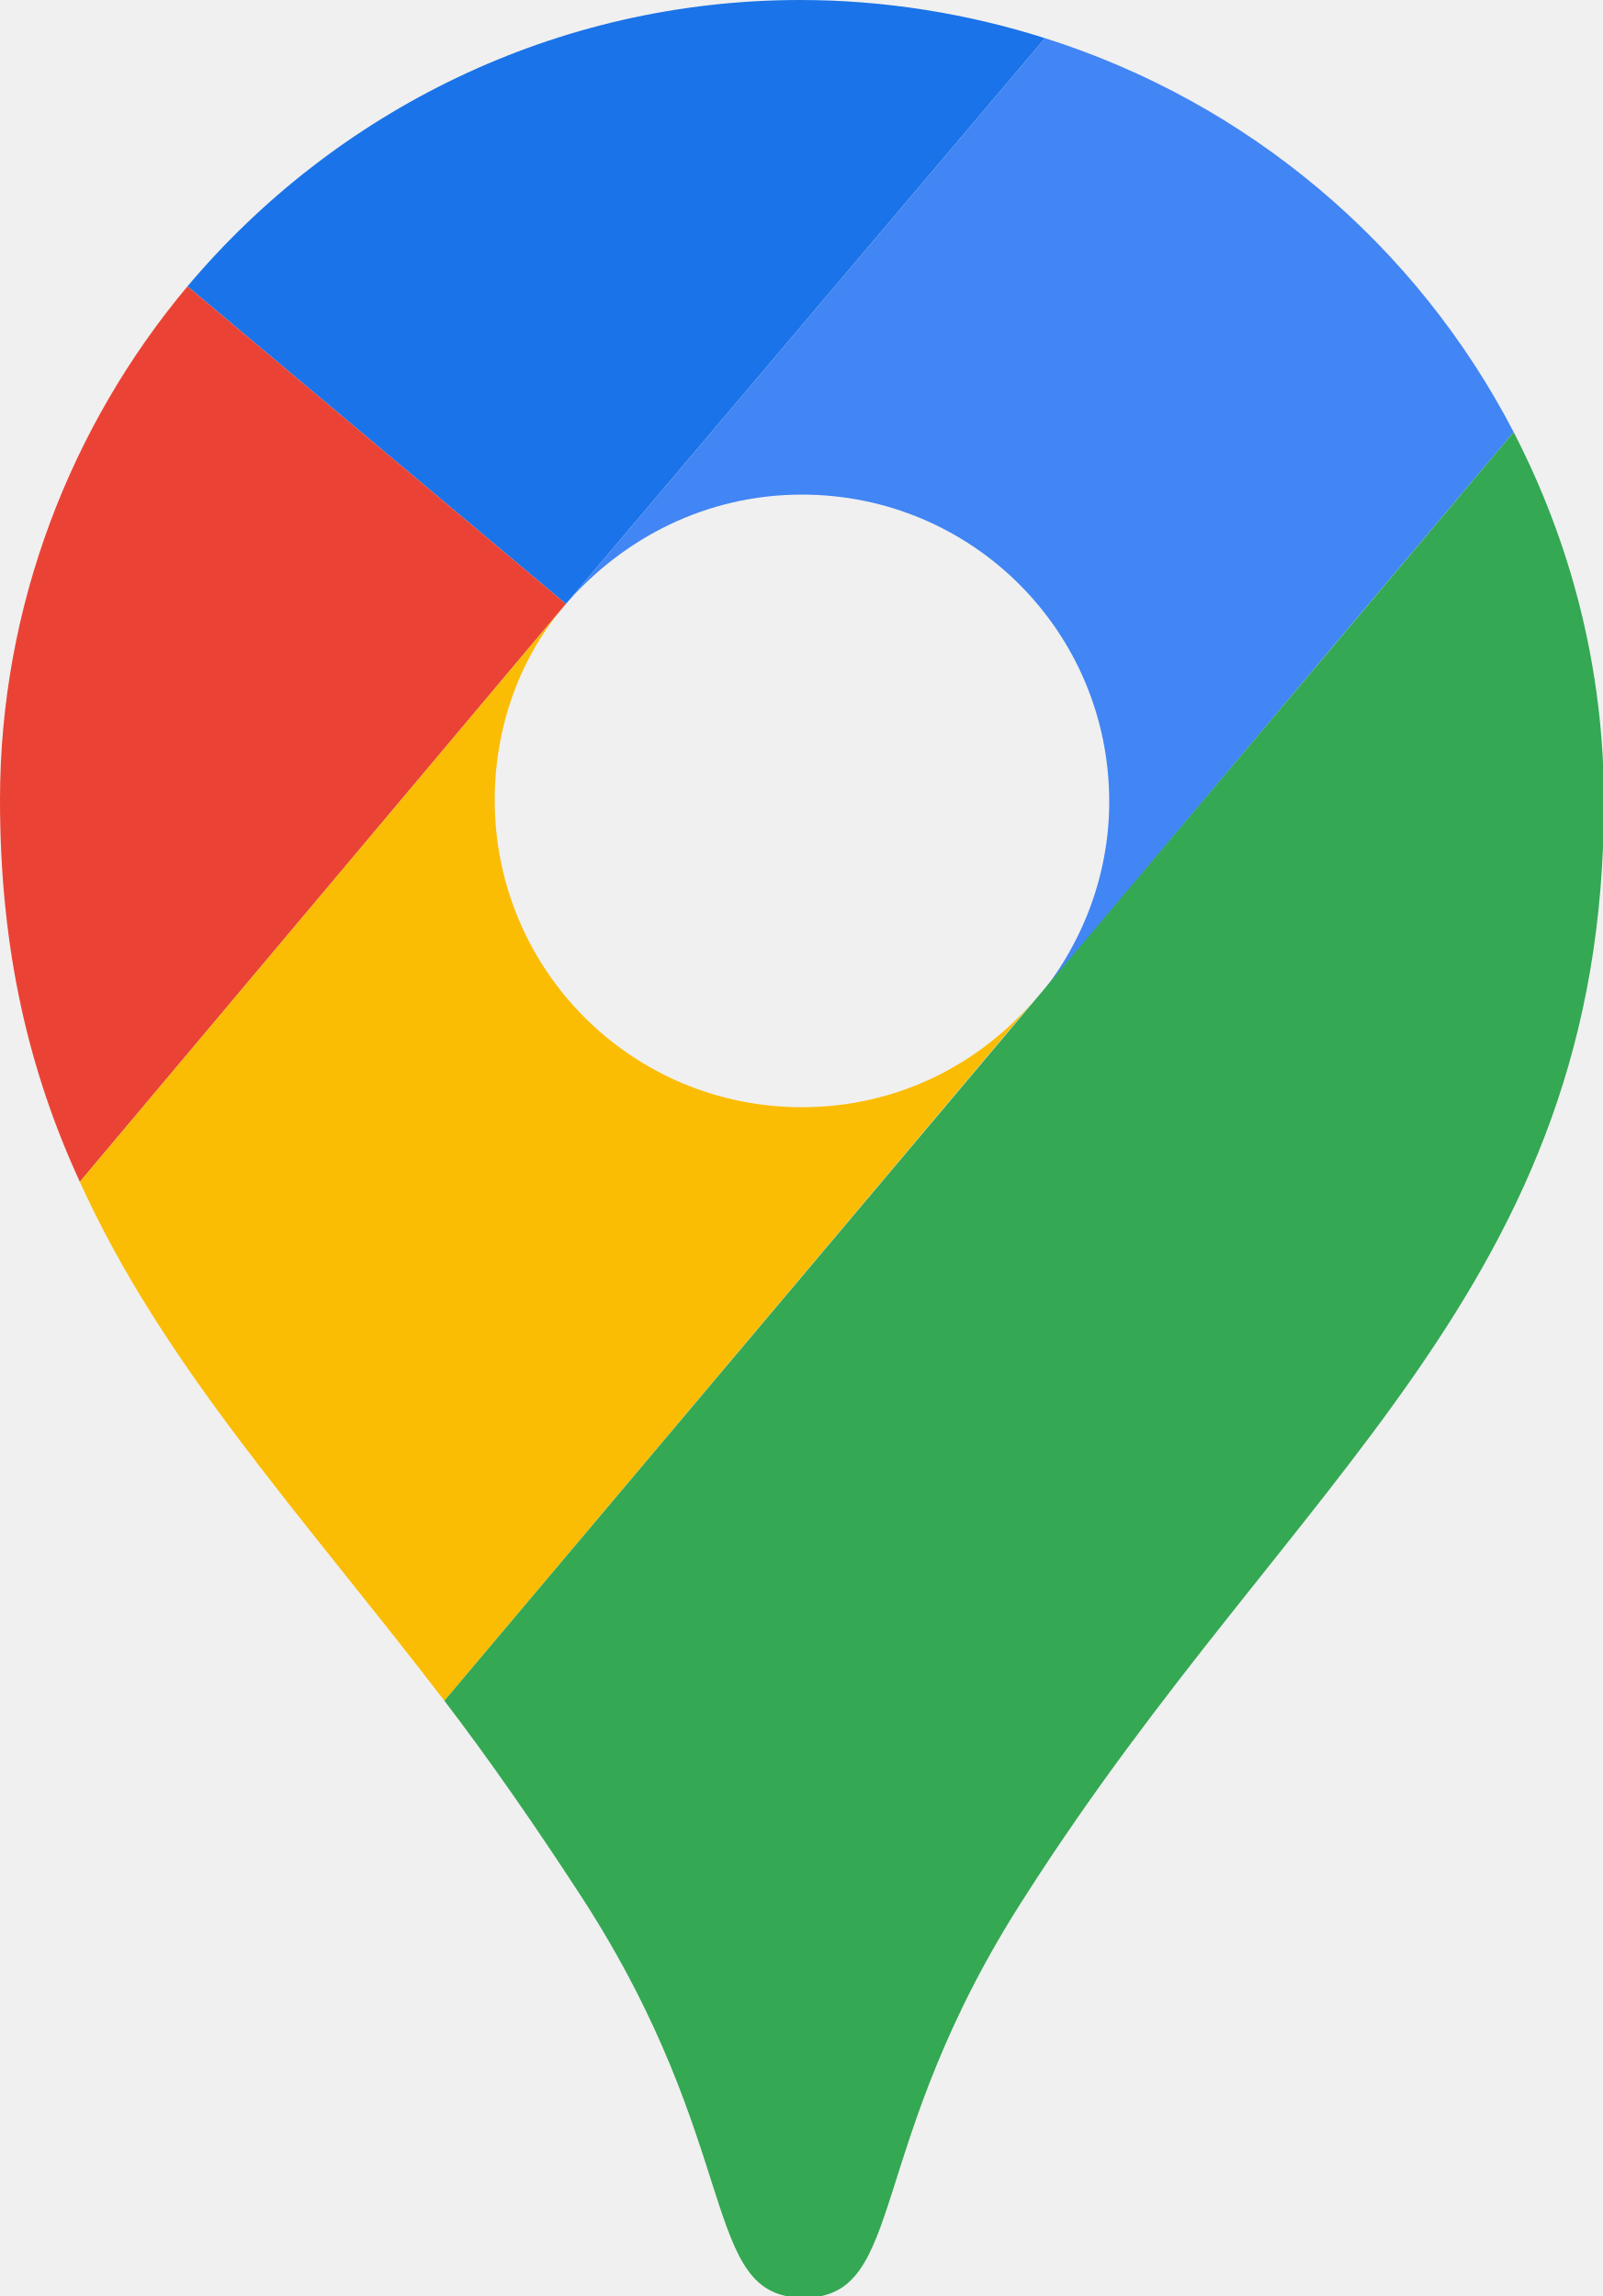
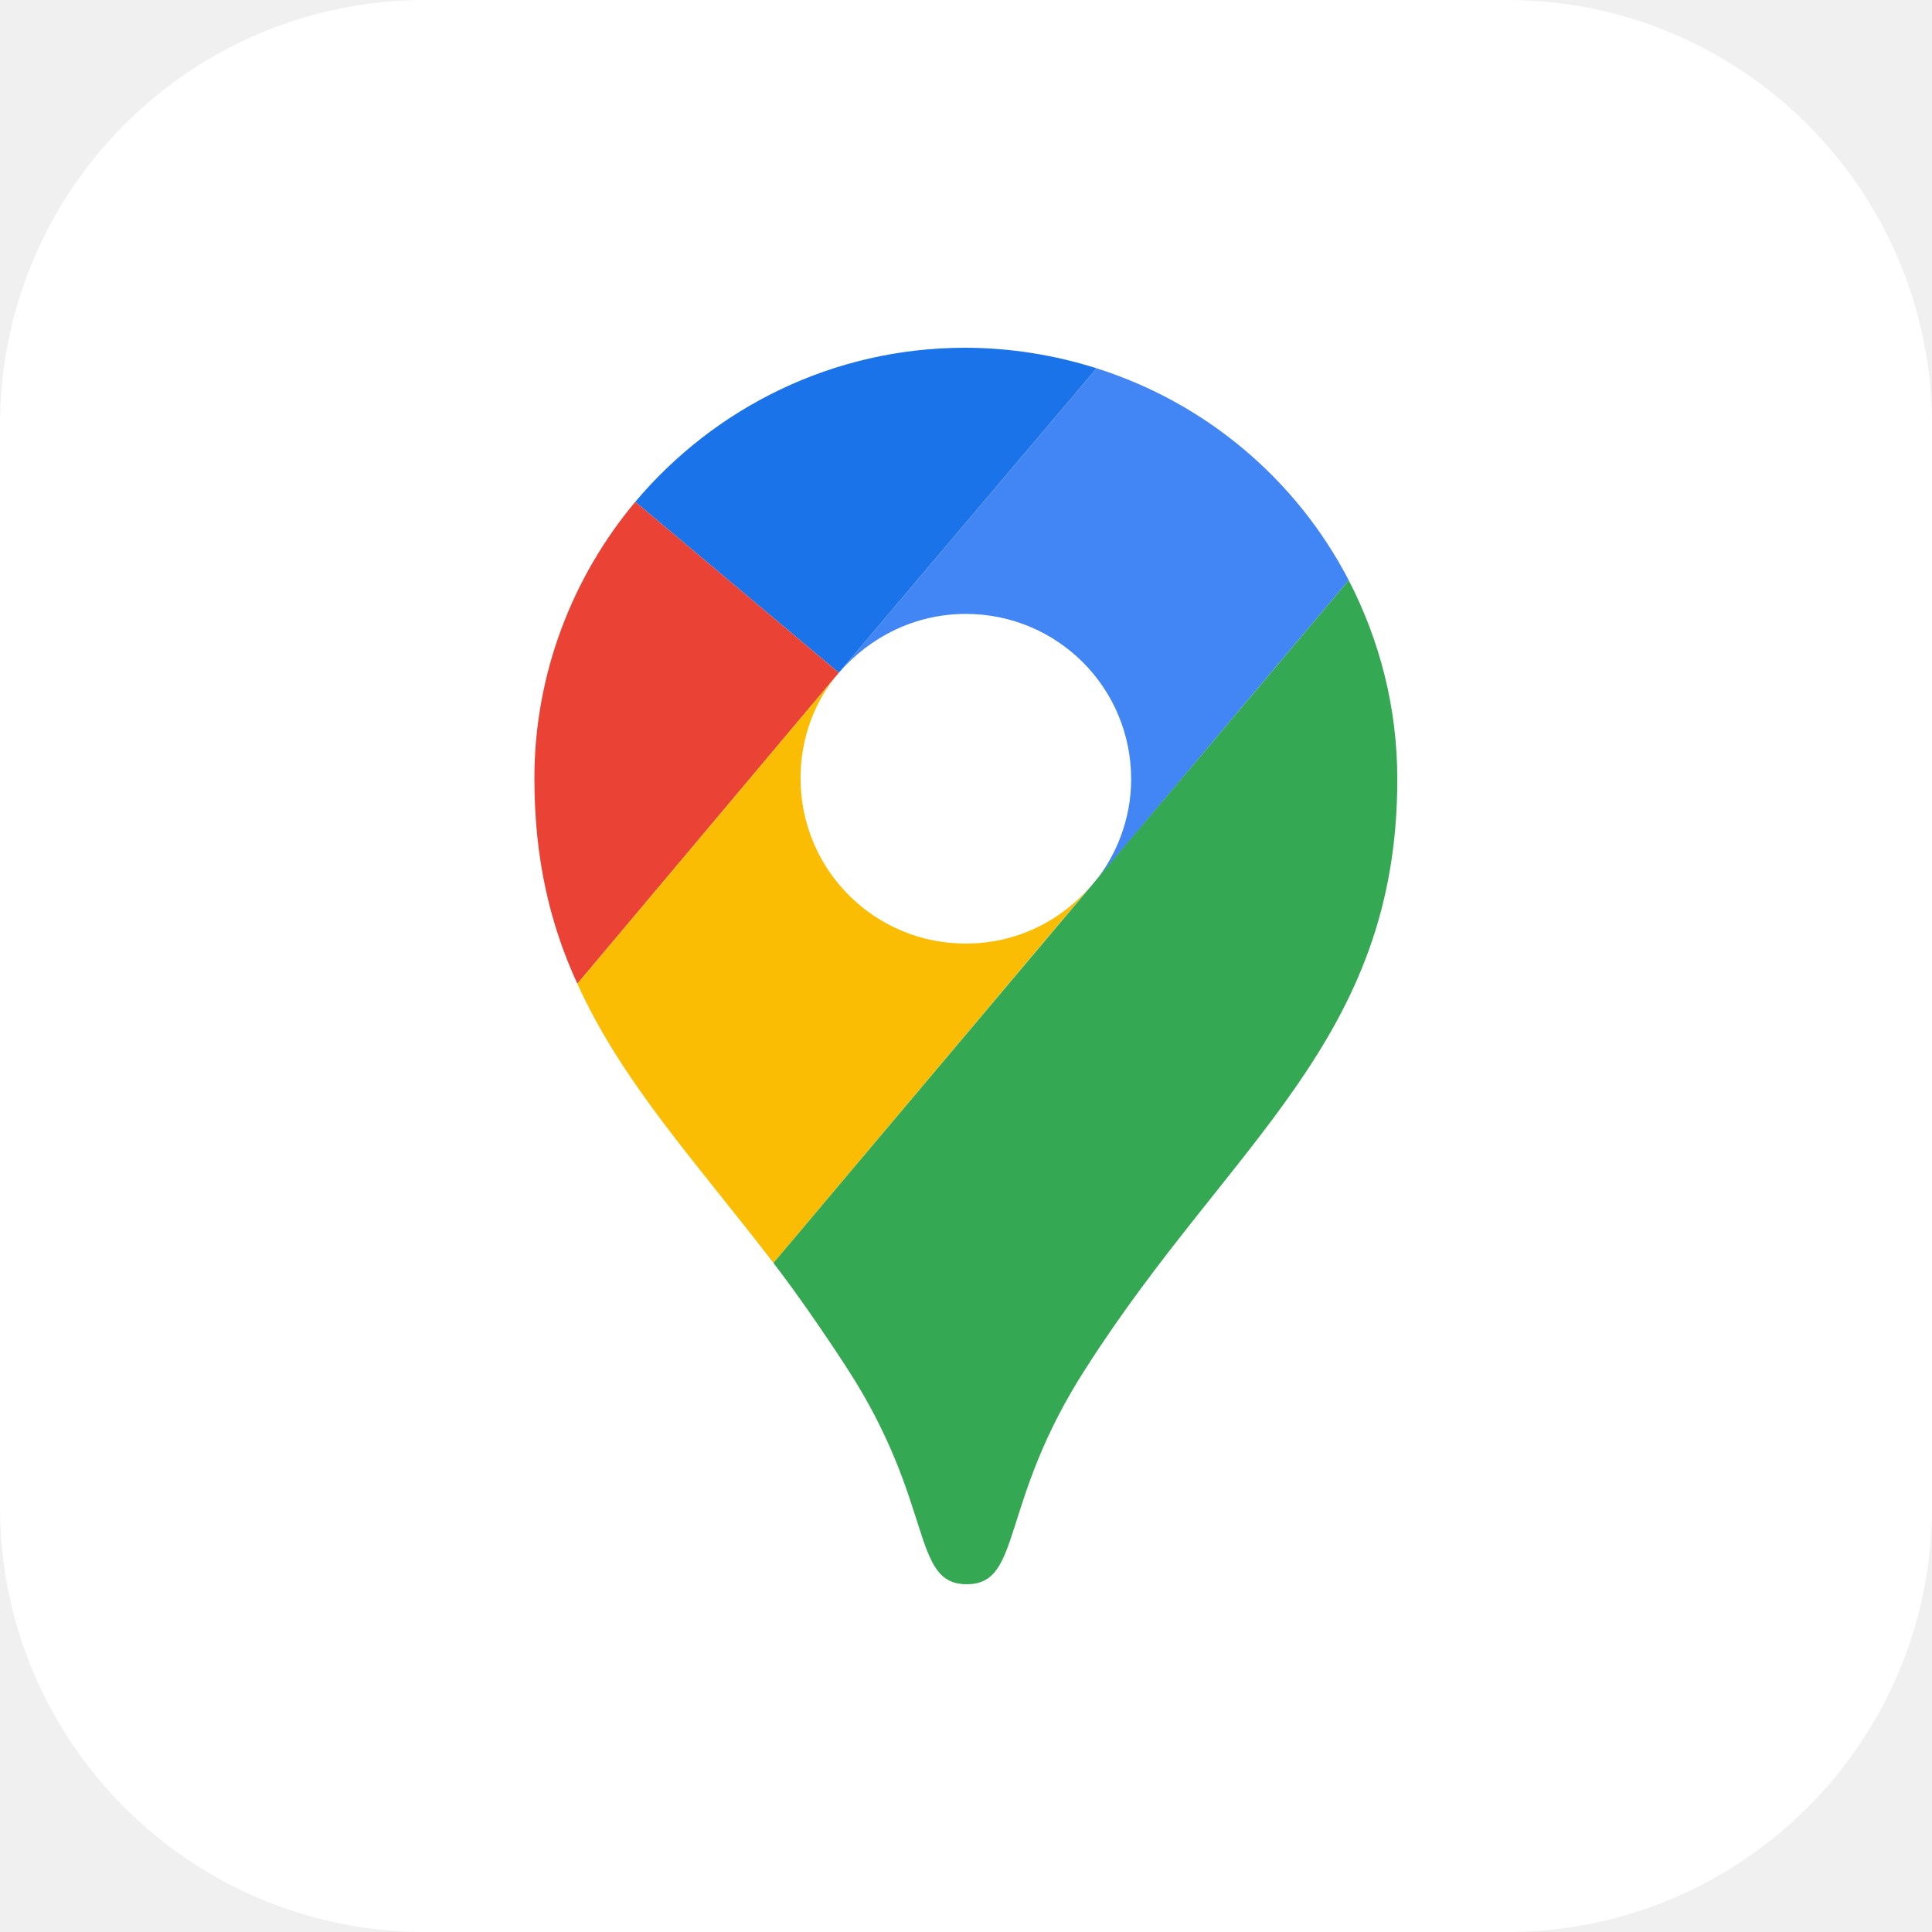
- <svg xmlns="http://www.w3.org/2000/svg" viewBox="0 0 92.3 132.3">
-   <path fill="#1a73e8" d="M60.2 2.2C55.8.8 51 0 46.1 0 32 0 19.3 6.4 10.8 16.5l21.8 18.3L60.2 2.2z" />
-   <path fill="#ea4335" d="M10.8 16.5C4.1 24.5 0 34.9 0 46.1c0 8.7 1.7 15.7 4.6 22l28-33.3-21.8-18.3z" />
-   <path fill="#4285f4" d="M46.2 28.5c9.8 0 17.7 7.9 17.7 17.7 0 4.3-1.6 8.3-4.2 11.4 0 0 13.9-16.6 27.5-32.7-5.6-10.8-15.3-19-27-22.7L32.6 34.8c3.3-3.8 8.1-6.3 13.6-6.3" />
-   <path fill="#fbbc04" d="M46.2 63.8c-9.8 0-17.7-7.9-17.7-17.7 0-4.3 1.5-8.3 4.1-11.3l-28 33.3c4.8 10.6 12.8 19.2 21 29.9l34.1-40.5c-3.3 3.9-8.1 6.3-13.5 6.3" />
-   <path fill="#34a853" d="M59.1 109.2c15.4-24.1 33.3-35 33.3-63 0-7.7-1.9-14.9-5.2-21.3L25.6 98c2.6 3.4 5.3 7.3 7.9 11.3 9.4 14.5 6.8 23.1 12.8 23.1s3.4-8.7 12.8-23.2" />
+ <svg xmlns="http://www.w3.org/2000/svg" viewBox="0 0 100 100">
+   <rect width="100" height="100" rx="22" fill="#ffffff" />
+   <g transform="translate(27.66,18.00) scale(0.48338)">
+     <path fill="#1a73e8" d="M60.2 2.2C55.8.8 51 0 46.1 0 32 0 19.3 6.4 10.8 16.5l21.8 18.3L60.2 2.2z" />
+     <path fill="#ea4335" d="M10.8 16.5C4.1 24.5 0 34.9 0 46.1c0 8.7 1.7 15.7 4.6 22l28-33.3-21.8-18.3z" />
+     <path fill="#4285f4" d="M46.2 28.5c9.8 0 17.7 7.9 17.7 17.7 0 4.3-1.6 8.3-4.2 11.4 0 0 13.9-16.6 27.5-32.7-5.6-10.8-15.3-19-27-22.7L32.6 34.8c3.3-3.8 8.1-6.3 13.6-6.3" />
+     <path fill="#fbbc04" d="M46.2 63.8c-9.8 0-17.7-7.9-17.7-17.7 0-4.3 1.5-8.3 4.1-11.3l-28 33.3c4.8 10.6 12.8 19.2 21 29.9l34.1-40.5c-3.3 3.9-8.1 6.3-13.5 6.3" />
+     <path fill="#34a853" d="M59.1 109.2c15.4-24.1 33.3-35 33.3-63 0-7.7-1.9-14.9-5.2-21.3L25.6 98c2.6 3.4 5.3 7.3 7.9 11.3 9.4 14.5 6.8 23.1 12.8 23.1s3.4-8.7 12.8-23.2" />
+   </g>
</svg>
